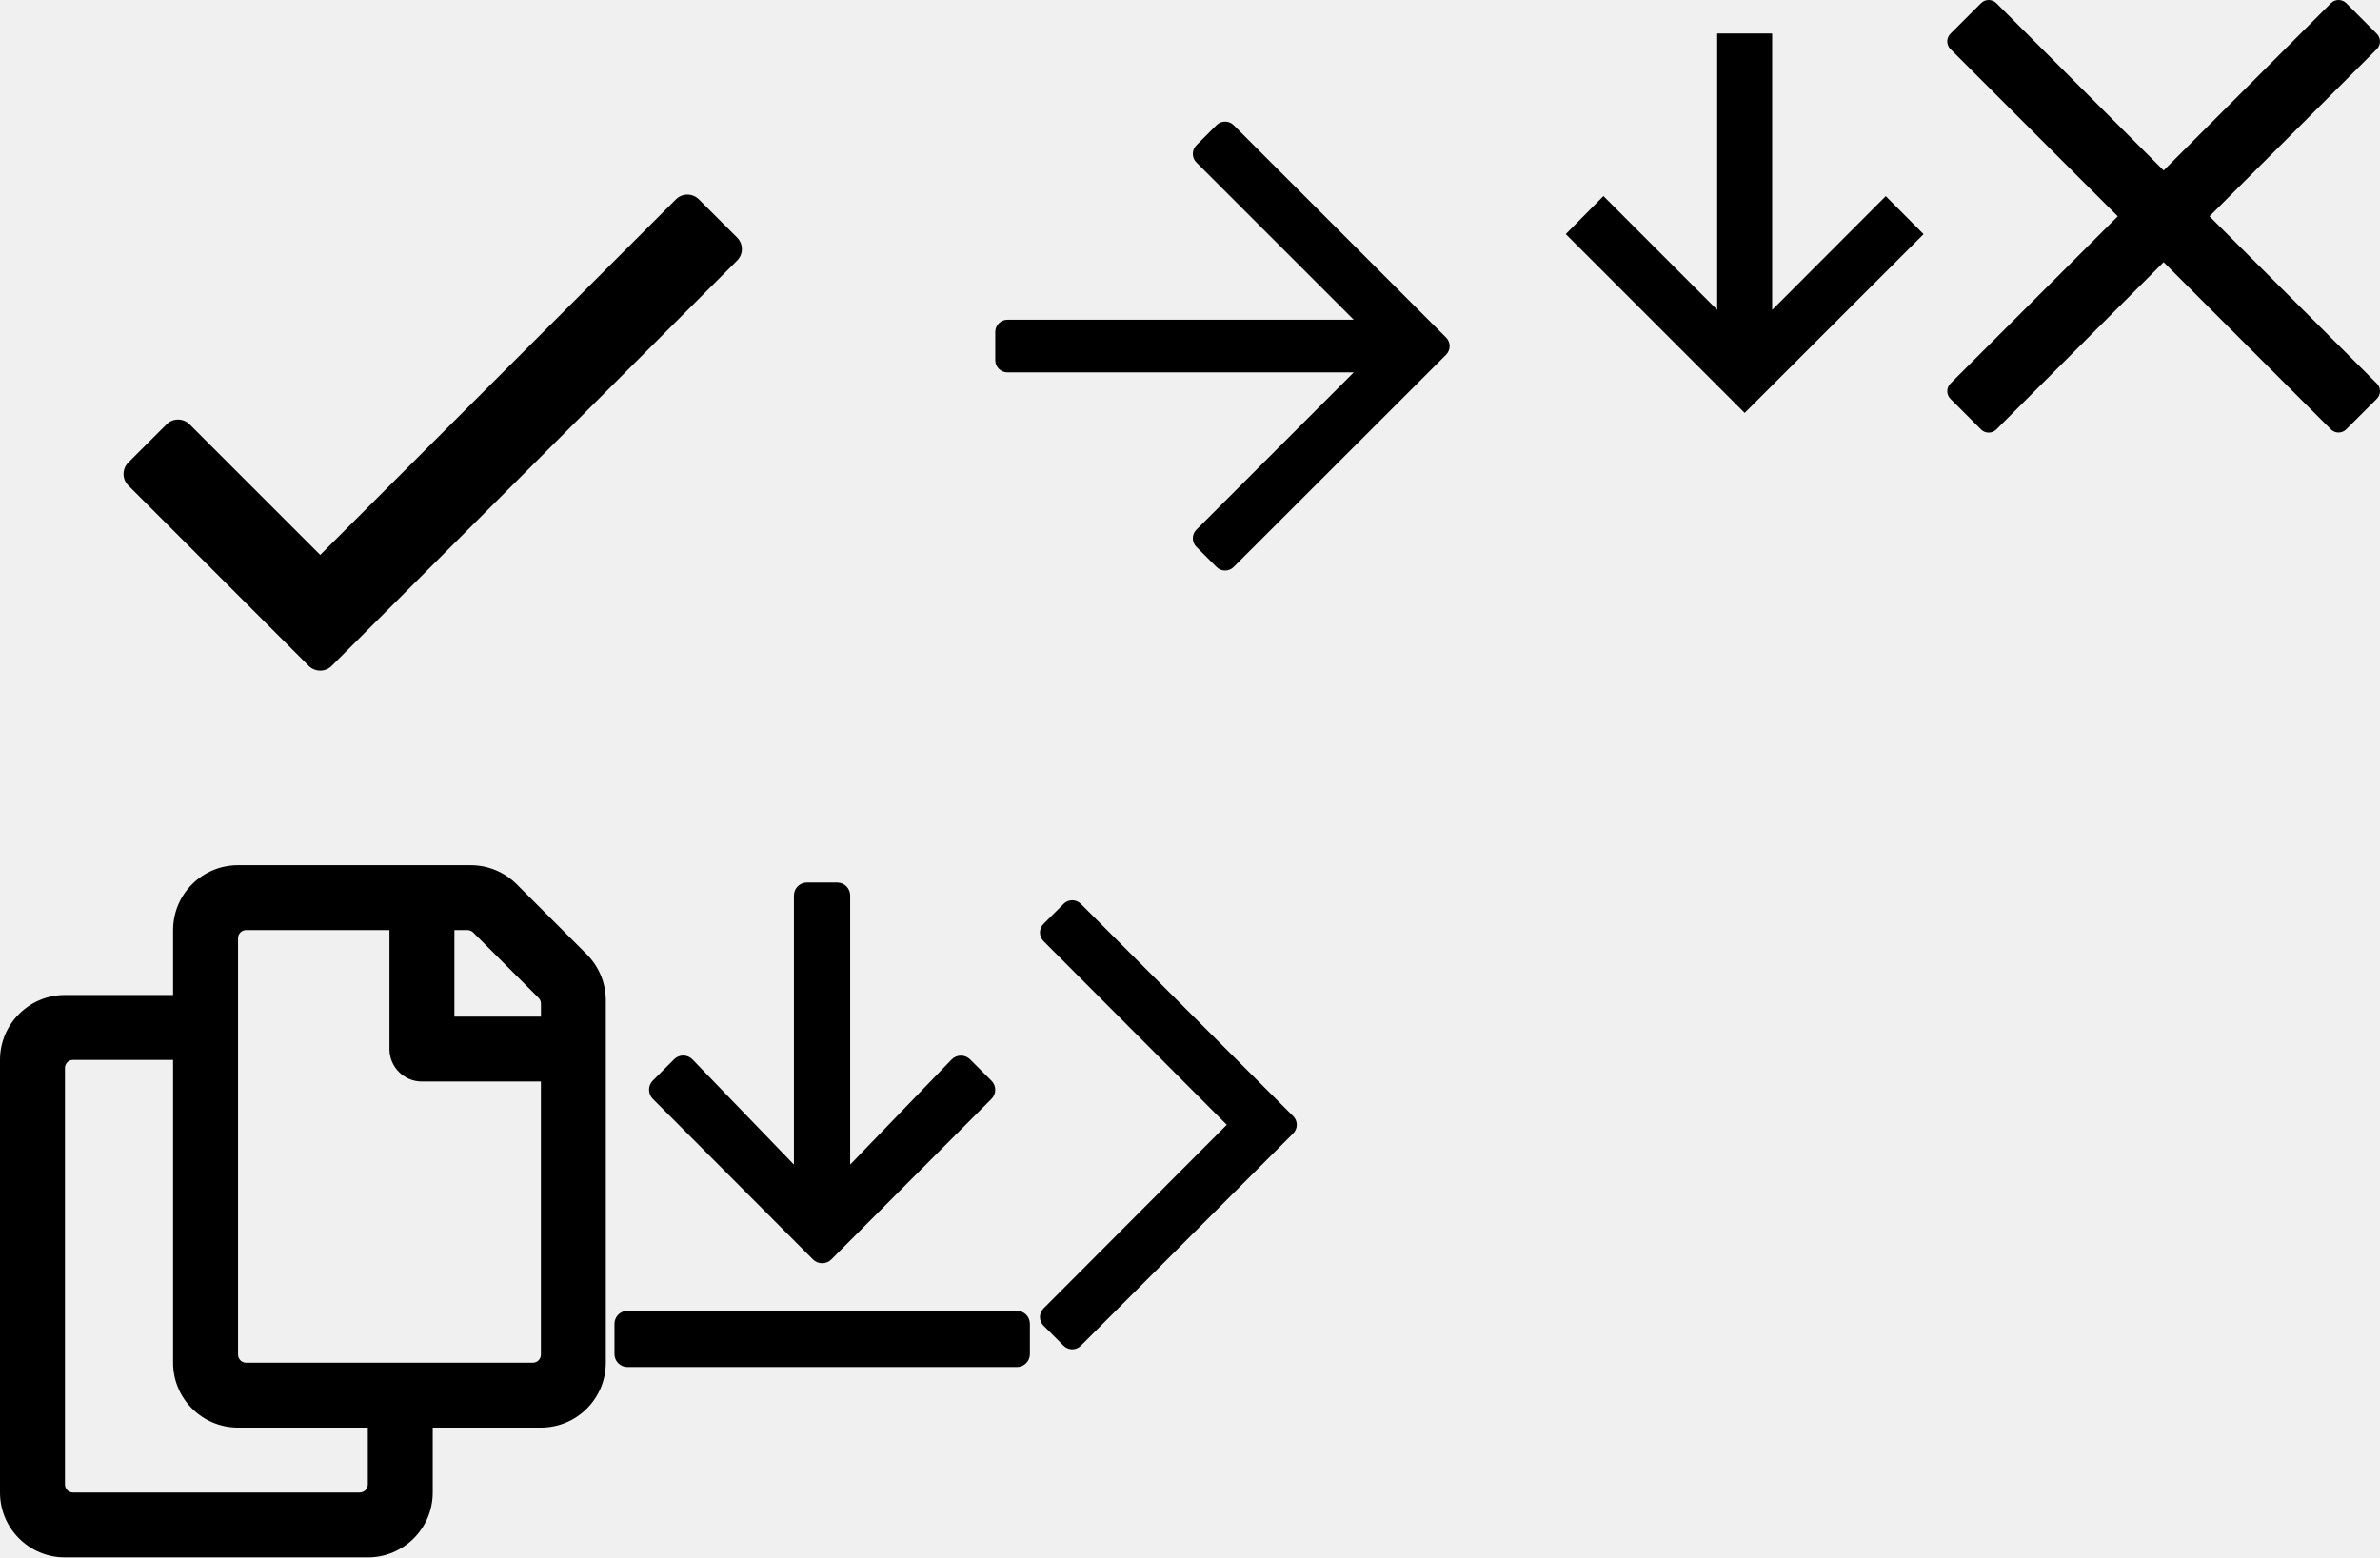
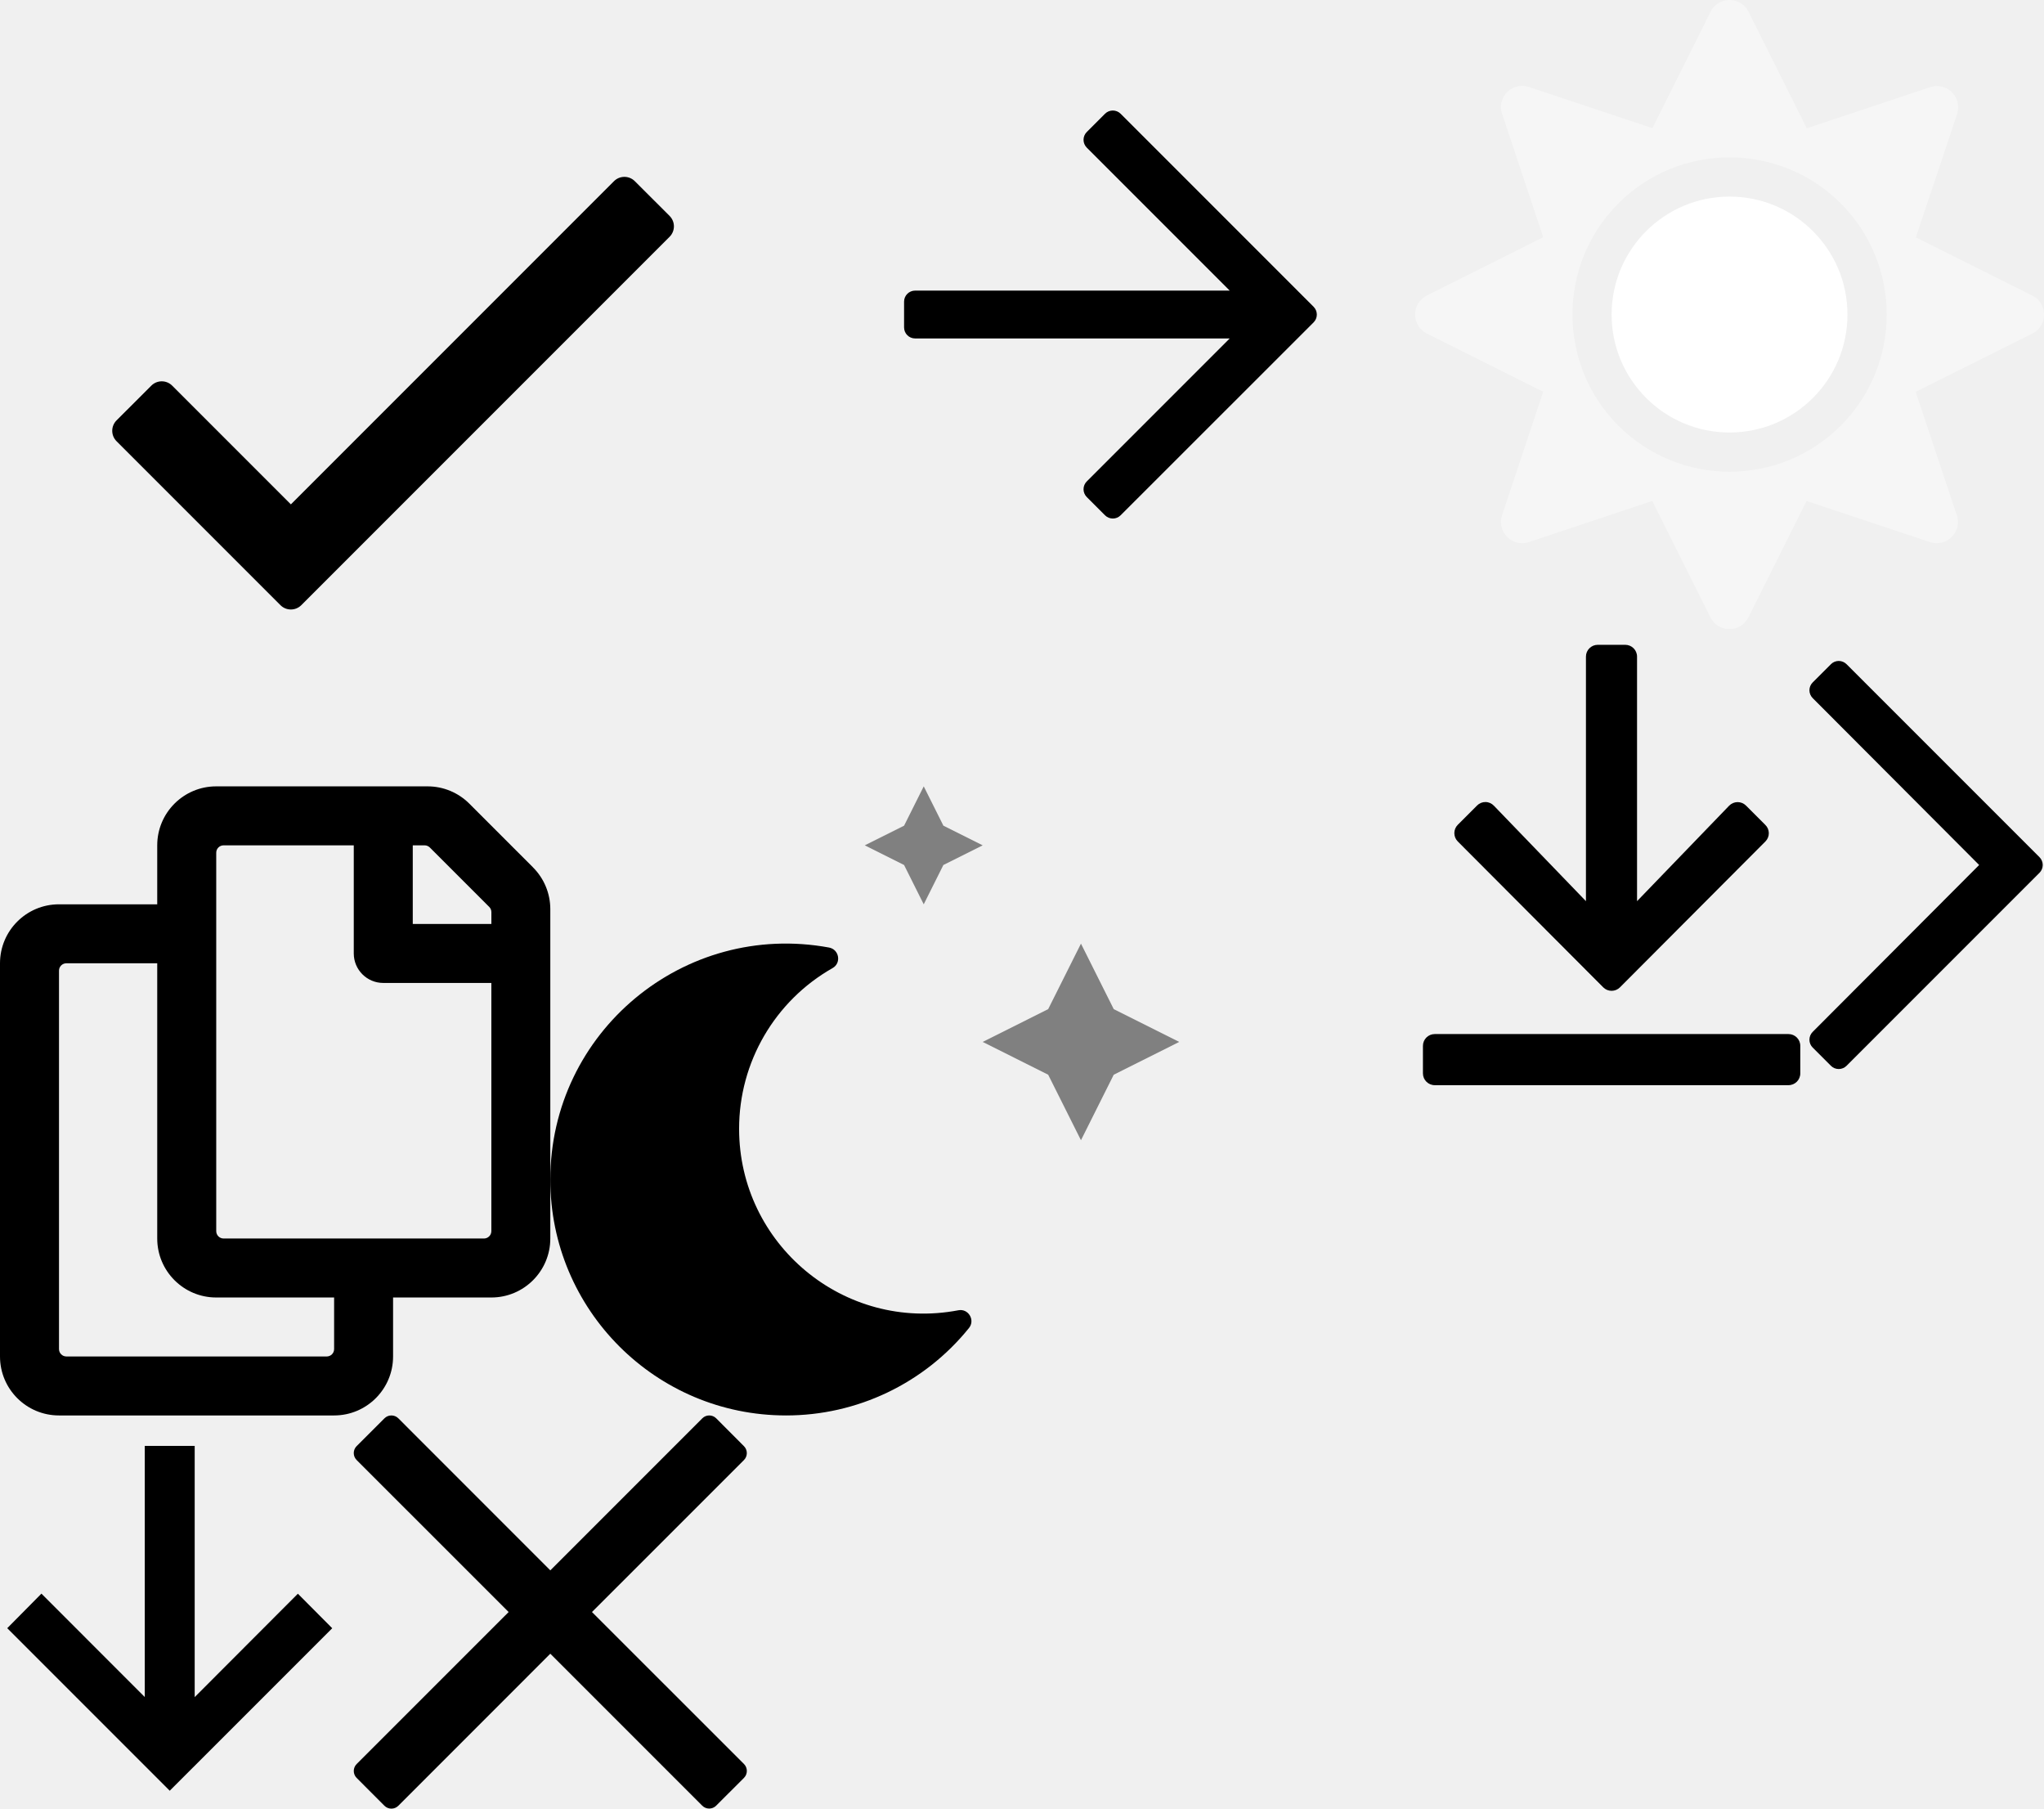
- <svg xmlns="http://www.w3.org/2000/svg" width="55" height="36" viewBox="0 0 55 36">
-   <svg width="10" height="12" fill="inherit" viewBox="0 0 10 12" id="arrow-bottom" x="14" y="20">
+ <svg xmlns="http://www.w3.org/2000/svg" width="52" height="46" viewBox="0 0 52 46">
+   <svg width="10" height="12" fill="inherit" viewBox="0 0 10 12" id="arrow-bottom" x="36" y="16">
    <path d="M8.912 5.402l-3.7 3.71a.3.3 0 01-.425 0l-3.7-3.71a.3.3 0 010-.425l.49-.49a.297.297 0 01.428.005L4.347 6.92V.7a.3.3 0 01.3-.3h.7a.3.3 0 01.3.3v6.22L7.99 4.492a.301.301 0 01.427-.005l.49.49a.296.296 0 01.005.425zM9.5 10.3h-9a.3.3 0 00-.3.3v.7a.3.3 0 00.3.3h9a.3.3 0 00.3-.3v-.7a.3.3 0 00-.3-.3z" />
  </svg>
-   <svg width="9" height="10" fill="inherit" viewBox="0 0 9 10" id="arrow-down" x="36">
+   <svg width="9" height="10" fill="inherit" viewBox="0 0 9 10" id="arrow-down" y="36">
    <path d="M.185 5.412l4.133 4.133 4.134-4.133-.874-.878-2.625 2.63V.774h-1.27v6.388l-2.629-2.63-.87.879z" />
  </svg>
  <svg width="16" height="16" fill="inherit" viewBox="0 0 16 16" id="arrow-right" x="20">
    <g clip-path="url(#cclip0)">
      <path d="M8.112 2.893l-.464.464a.281.281 0 000 .398l3.636 3.636H3.28A.281.281 0 003 7.67v.657c0 .156.126.281.281.281h8.003l-3.636 3.636a.281.281 0 000 .398l.464.464c.11.11.288.11.397 0L13.418 8.2a.281.281 0 000-.398L8.509 2.893a.281.281 0 00-.397 0z" />
    </g>
    <defs>
      <clipPath id="cclip0">
        <path transform="translate(3 2)" d="M0 0h10.5v12H0z" />
      </clipPath>
    </defs>
  </svg>
  <svg width="20" height="20" fill="inherit" viewBox="0 0 20 20" id="check">
    <path d="M15.62 4.608l-8.22 8.22-3.02-3.02a.375.375 0 00-.53 0l-.885.884a.375.375 0 000 .53l4.17 4.17a.375.375 0 00.53 0l9.37-9.37a.375.375 0 000-.53l-.885-.884a.375.375 0 00-.53 0z" />
  </svg>
-   <svg width="6" height="12" fill="inherit" viewBox="0 0 6 12" id="chevron-right" x="24" y="20">
+   <svg width="6" height="12" fill="inherit" viewBox="0 0 6 12" id="chevron-right" x="46" y="16">
    <path d="M.58.893l-.465.464a.281.281 0 000 .398L4.35 6 .115 10.245a.281.281 0 000 .398l.464.464c.11.11.288.11.398 0l4.908-4.908a.281.281 0 000-.398L.977.893a.281.281 0 00-.398 0z" />
  </svg>
  <svg width="14" height="16" fill="inherit" viewBox="0 0 14 16" id="clipboard" y="20">
    <path d="M13.56 2.06L11.94.44A1.5 1.5 0 0010.878 0H5.5A1.5 1.5 0 004 1.5V3H1.5A1.5 1.5 0 000 4.5v10A1.5 1.5 0 001.5 16h7a1.5 1.5 0 001.5-1.5V13h2.5a1.5 1.5 0 001.5-1.5V3.121a1.5 1.5 0 00-.44-1.06zM8.313 14.5H1.689a.188.188 0 01-.188-.188V4.688a.187.187 0 01.188-.188H4v7A1.5 1.5 0 005.5 13h3v1.313a.188.188 0 01-.188.187zm4-3H5.689a.188.188 0 01-.188-.188V1.688a.187.187 0 01.188-.188H9v2.75c0 .414.336.75.75.75h2.75v6.313a.188.188 0 01-.188.187zm.188-8h-2v-2h.301c.05 0 .097.02.133.055l1.511 1.511a.187.187 0 01.055.133V3.5z" />
  </svg>
-   <svg width="10" height="10" fill="inherit" viewBox="0 0 10 10" id="close-blank" x="45">
+   <svg width="10" height="10" fill="inherit" viewBox="0 0 10 10" id="close-blank" x="9" y="36">
    <path d="M6.06 5l3.206-3.205.66-.66a.25.25 0 000-.354L9.22.073a.25.25 0 00-.353 0L5 3.94 1.134.073a.25.25 0 00-.353 0L.073.78a.25.25 0 000 .354L3.94 5 .073 8.866a.25.25 0 000 .353l.707.708a.25.25 0 00.354 0L5 6.06l3.205 3.205.66.66a.25.25 0 00.354 0l.708-.707a.25.25 0 000-.353L6.06 5z" />
  </svg>
+   <svg width="16" height="16" fill="none" viewBox="0 0 16 16" id="night" x="14" y="20">
+     <path fill="gray" d="M10 1l-.5-1L9 1l-1 .5L9 2l.5 1 .5-1 1-.5-1-.5zm4.334 4.666L13.5 4l-.834 1.666L11 6.5l1.666.834L13.5 9l.834-1.666L16 6.5l-1.666-.834z" />
+     <path d="M10.381 13.325c.253-.05.435.25.269.453A5.974 5.974 0 015.994 16 5.996 5.996 0 010 10c0-3.75 3.397-6.581 7.094-5.9.256.05.315.394.087.522a4.697 4.697 0 00-2.378 4.087c0 2.938 2.669 5.17 5.578 4.616z" fill="#000" />
+   </svg>
+   <svg width="16" height="16" fill="none" viewBox="0 0 16 16" id="sunny" x="36">
+     <path opacity=".4" d="M15.7 7.516l-2.959-1.479L13.788 2.9a.54.54 0 00-.684-.684L9.966 3.262 8.485.3a.541.541 0 00-.969 0L6.038 3.26 2.897 2.212a.54.54 0 00-.684.684l1.046 3.137L.3 7.516a.541.541 0 000 .968l2.96 1.479-1.047 3.14a.54.54 0 00.684.684l3.138-1.046L7.513 15.7a.54.54 0 00.969 0l1.478-2.96 3.138 1.047a.54.54 0 00.684-.684l-1.047-3.137 2.96-1.478a.541.541 0 00.006-.972zm-4.871 3.312a4.004 4.004 0 01-5.656 0 4.004 4.004 0 010-5.656 4.004 4.004 0 015.656 0 4.004 4.004 0 010 5.656z" fill="#fff" />
+     <path d="M11 8a3 3 0 11-6 0 3 3 0 016 0z" fill="#fff" />
+   </svg>
</svg>
